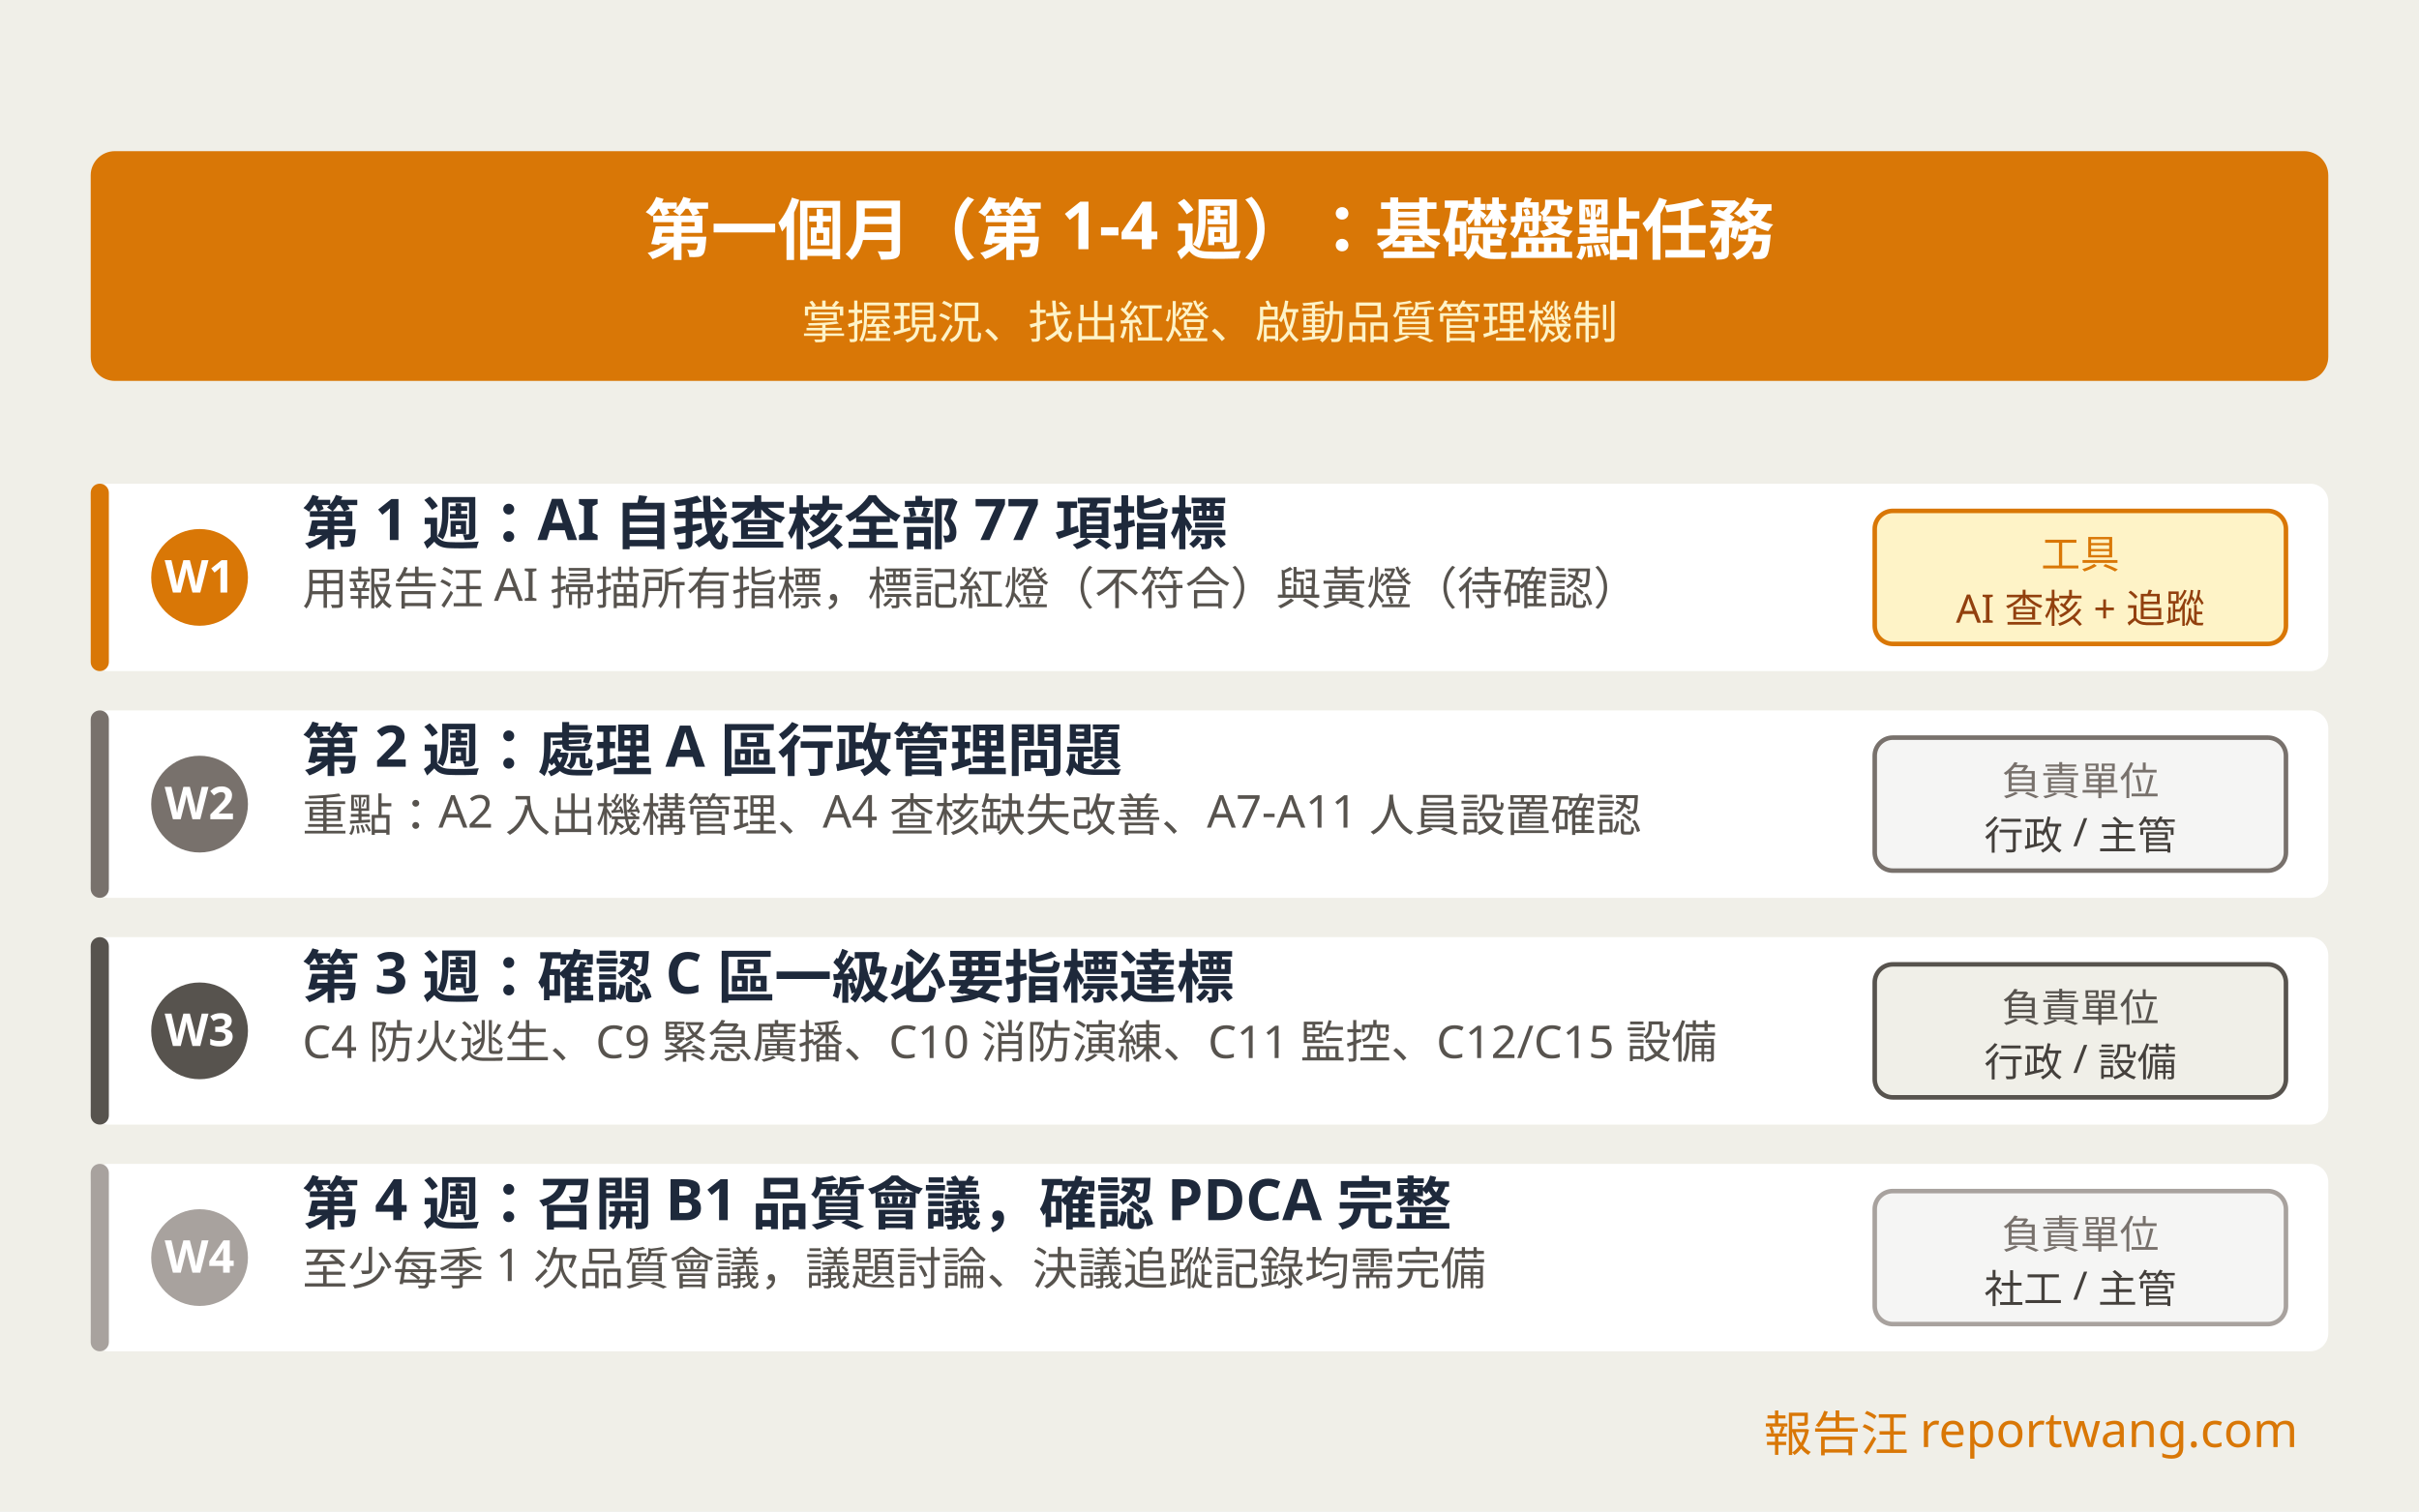
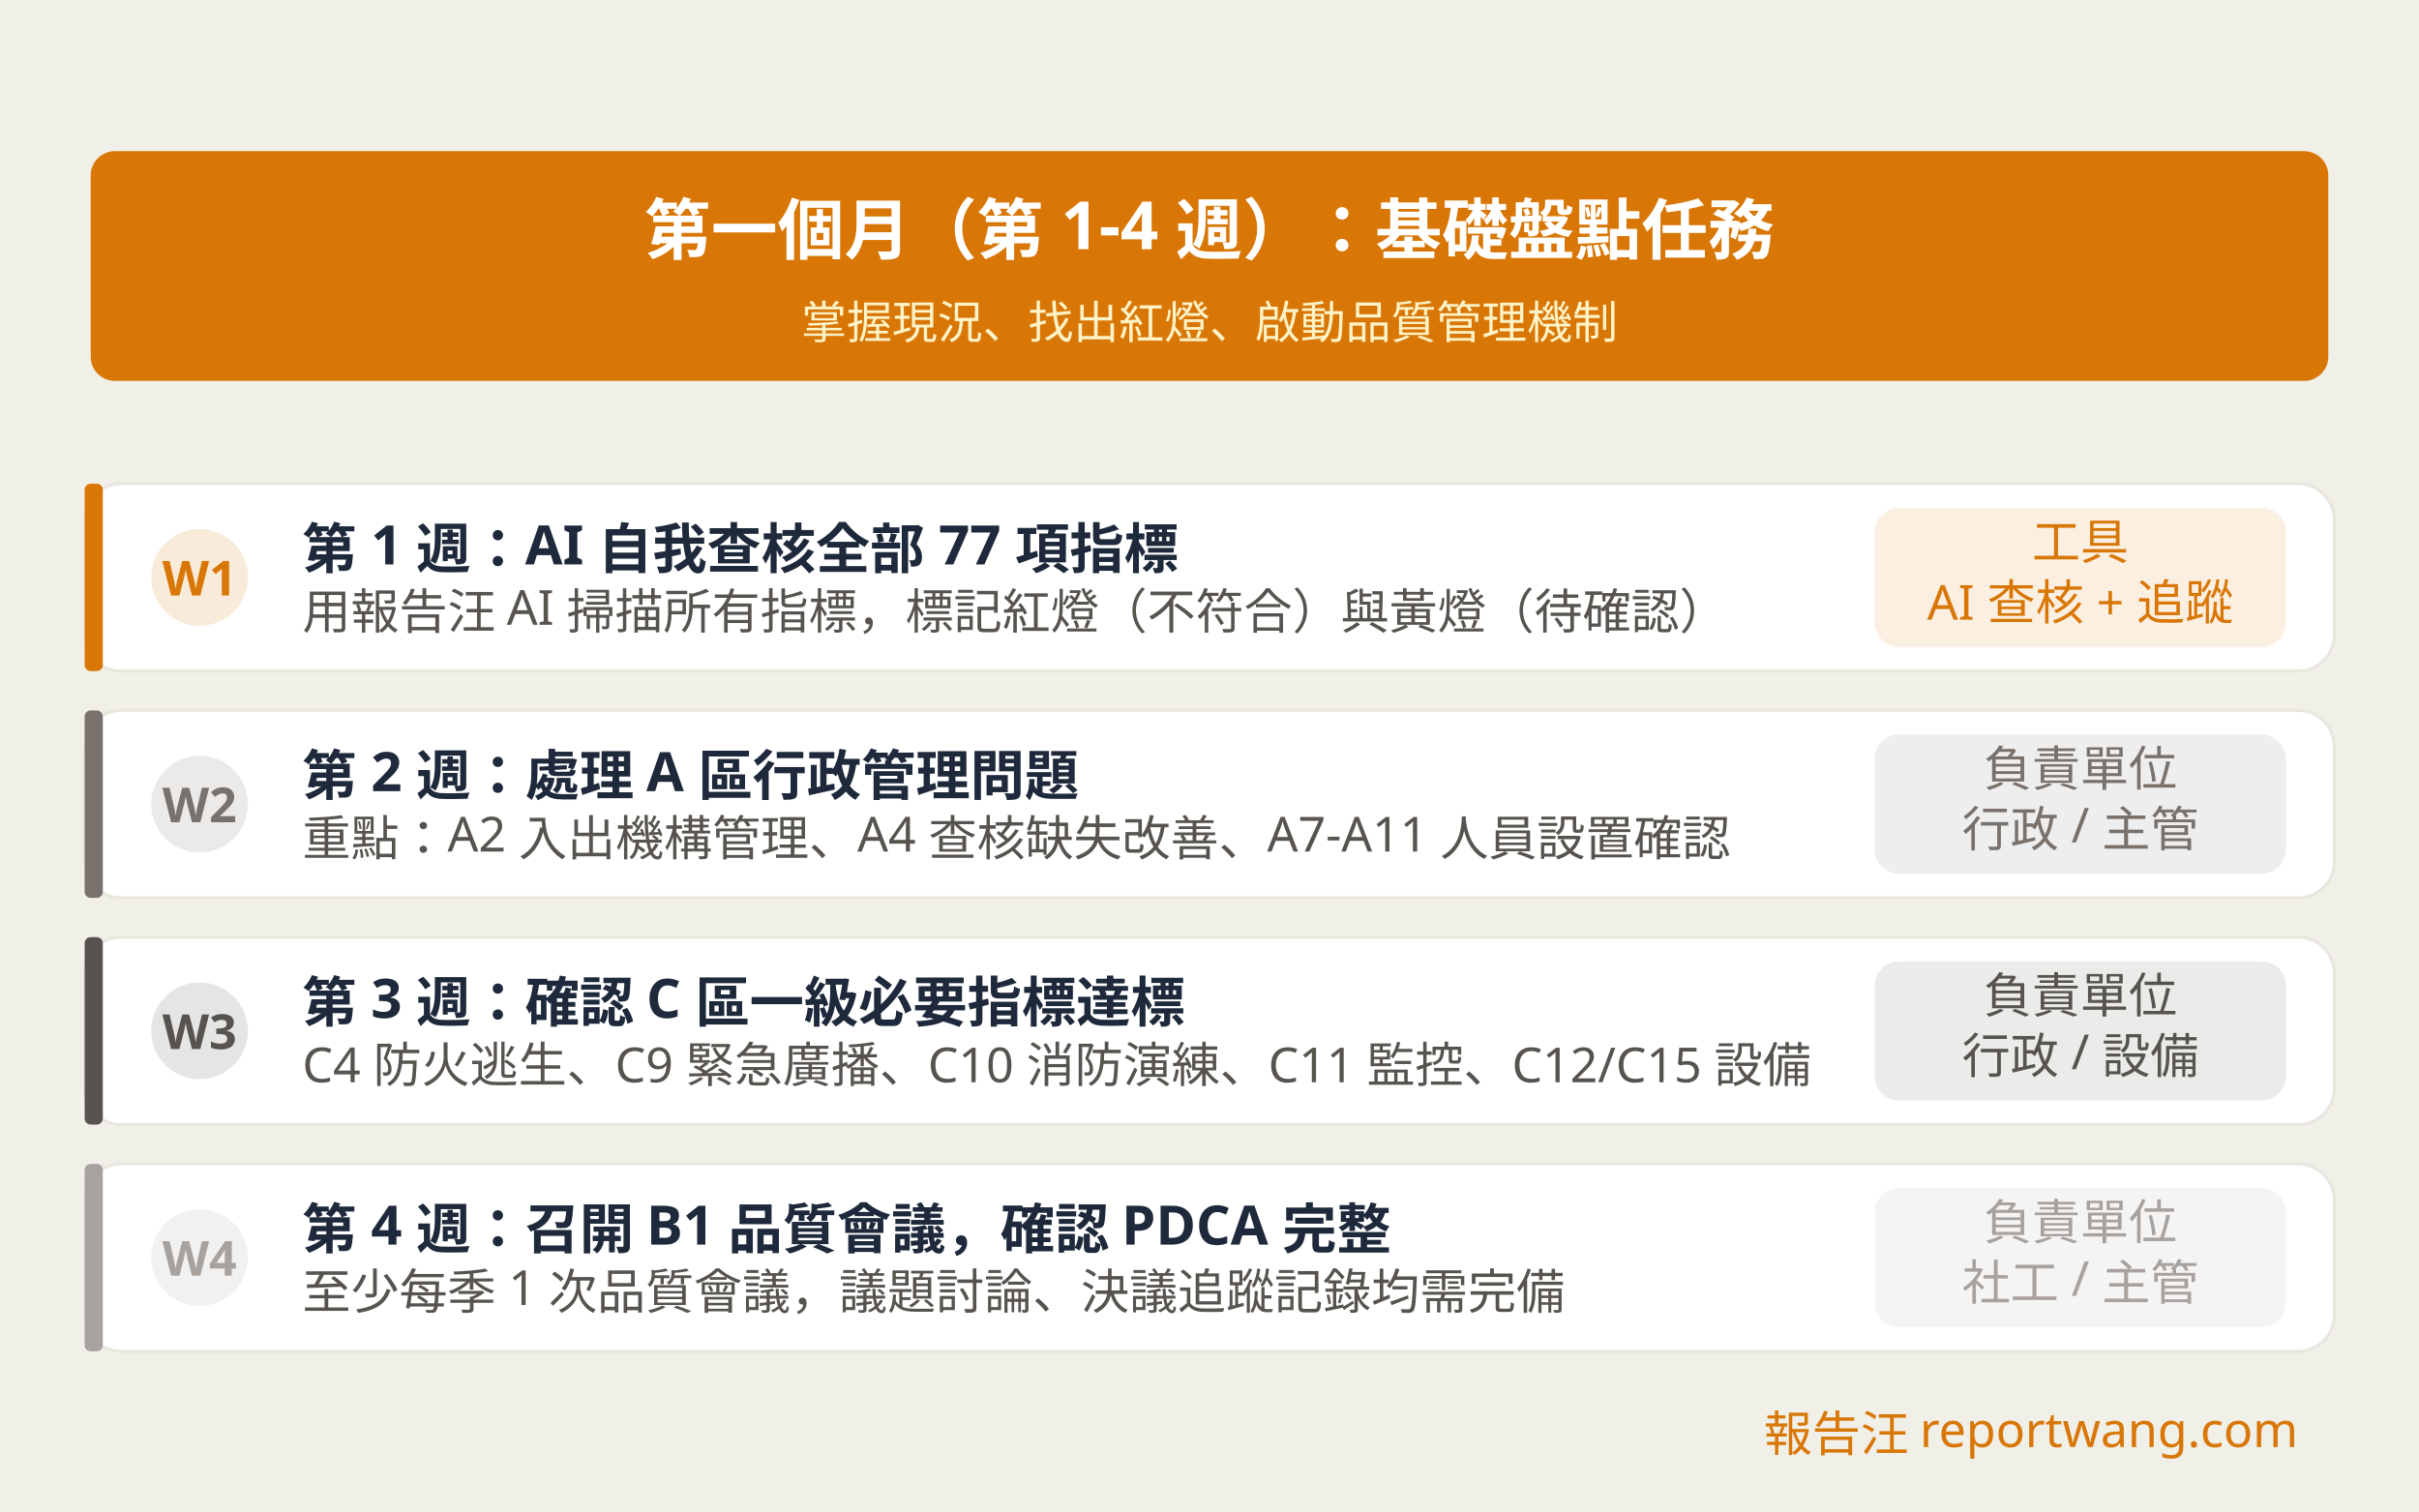
- <svg xmlns="http://www.w3.org/2000/svg" viewBox="0 0 800 500" width="800" height="500">
+ <svg xmlns="http://www.w3.org/2000/svg" viewBox="0 0 800 500" width="800" height="500" font-family="'Noto Sans TC', sans-serif">
  <rect width="800" height="500" fill="#f0efe8" />
  <rect x="30" y="50" width="740" height="76" rx="8" fill="#d97706" />
-   <text x="400" y="84" font-size="22" font-weight="700" fill="#ffffff" text-anchor="middle" font-family="sans-serif">第一個月（第 1-4 週）：基礎盤點任務</text>
-   <text x="400" y="112" font-size="15" fill="#fef3c7" text-anchor="middle" font-family="sans-serif">掌握現況、找出紅燈、啟動品質管理機制</text>
-   <rect x="30" y="160" width="740" height="62" rx="6" fill="#ffffff" />
-   <rect x="30" y="160" width="6" height="62" rx="3" fill="#d97706" />
-   <circle cx="66" cy="191" r="16" fill="#d97706" />
-   <text x="66" y="196" font-size="15" font-weight="700" fill="#ffffff" text-anchor="middle" font-family="sans-serif">W1</text>
-   <text x="100" y="180" font-size="19" font-weight="700" fill="#1e293b" font-family="sans-serif">第 1 週：AI 自我查核全部 77 項指標</text>
-   <text x="100" y="200" font-size="15" fill="#57534e" font-family="sans-serif">用報告汪 AI 掃描所有指標，標記紅燈（不符合）與黃燈（待確認）</text>
-   <rect x="620" y="169" width="136" height="44" rx="6" fill="#fef3c7" stroke="#d97706" stroke-width="1.5" />
-   <text x="688" y="188" font-size="13" fill="#d97706" text-anchor="middle" font-family="sans-serif">工具</text>
-   <text x="688" y="206" font-size="13" fill="#92400e" text-anchor="middle" font-family="sans-serif">AI 查核 + 追蹤</text>
-   <rect x="30" y="235" width="740" height="62" rx="6" fill="#ffffff" />
-   <rect x="30" y="235" width="6" height="62" rx="3" fill="#78716c" />
-   <circle cx="66" cy="266" r="16" fill="#78716c" />
-   <text x="66" y="271" font-size="15" font-weight="700" fill="#ffffff" text-anchor="middle" font-family="sans-serif">W2</text>
-   <text x="100" y="255" font-size="19" font-weight="700" fill="#1e293b" font-family="sans-serif">第 2 週：處理 A 區行政管理問題</text>
-   <text x="100" y="275" font-size="15" fill="#57534e" font-family="sans-serif">重點：A2 入出機構管理、A4 查核缺失改善、A7-A11 人員設置確認</text>
-   <rect x="620" y="244" width="136" height="44" rx="6" fill="#f5f5f4" stroke="#78716c" stroke-width="1.5" />
-   <text x="688" y="263" font-size="13" fill="#78716c" text-anchor="middle" font-family="sans-serif">負責單位</text>
-   <text x="688" y="281" font-size="13" fill="#44403c" text-anchor="middle" font-family="sans-serif">行政 / 主管</text>
-   <rect x="30" y="310" width="740" height="62" rx="6" fill="#ffffff" />
-   <rect x="30" y="310" width="6" height="62" rx="3" fill="#57534e" />
-   <circle cx="66" cy="341" r="16" fill="#57534e" />
-   <text x="66" y="346" font-size="15" font-weight="700" fill="#ffffff" text-anchor="middle" font-family="sans-serif">W3</text>
-   <text x="100" y="330" font-size="19" font-weight="700" fill="#1e293b" font-family="sans-serif">第 3 週：確認 C 區一級必要指標達標</text>
-   <text x="100" y="350" font-size="15" fill="#57534e" font-family="sans-serif">C4 防火逃生、C9 緊急廣播、C10 消防演練、C11 監控、C12/C15 設備</text>
-   <rect x="620" y="319" width="136" height="44" rx="6" fill="#f0efe8" stroke="#57534e" stroke-width="1.5" />
-   <text x="688" y="338" font-size="13" fill="#57534e" text-anchor="middle" font-family="sans-serif">負責單位</text>
-   <text x="688" y="356" font-size="13" fill="#44403c" text-anchor="middle" font-family="sans-serif">行政 / 設備</text>
-   <rect x="30" y="385" width="740" height="62" rx="6" fill="#ffffff" />
-   <rect x="30" y="385" width="6" height="62" rx="3" fill="#a8a29e" />
-   <circle cx="66" cy="416" r="16" fill="#a8a29e" />
-   <text x="66" y="421" font-size="15" font-weight="700" fill="#ffffff" text-anchor="middle" font-family="sans-serif">W4</text>
-   <text x="100" y="405" font-size="19" font-weight="700" fill="#1e293b" font-family="sans-serif">第 4 週：召開 B1 品質會議，確認 PDCA 完整</text>
-   <text x="100" y="425" font-size="15" fill="#57534e" font-family="sans-serif">至少每季 1 次品質會議，議題討論、決議追蹤記錄均需完備</text>
-   <rect x="620" y="394" width="136" height="44" rx="6" fill="#f5f5f4" stroke="#a8a29e" stroke-width="1.5" />
-   <text x="688" y="413" font-size="13" fill="#78716c" text-anchor="middle" font-family="sans-serif">負責單位</text>
-   <text x="688" y="431" font-size="13" fill="#44403c" text-anchor="middle" font-family="sans-serif">社工 / 主管</text>
-   <text x="760" y="480" font-size="16" fill="#d97706" text-anchor="end" font-weight="400" font-family="sans-serif">報告汪 reportwang.com</text>
+   <text x="400" y="84" font-size="22" font-weight="700" fill="#ffffff" text-anchor="middle">第一個月（第 1-4 週）：基礎盤點任務</text>
+   <text x="400" y="112" font-size="15" fill="#fef3c7" text-anchor="middle">掌握現況、找出紅燈、啟動品質管理機制</text>
+   <rect x="28" y="160" width="744" height="62" rx="12" fill="white" stroke="#e8e6de" stroke-width="1" />
+   <rect x="28" y="160" width="6" height="62" rx="2" fill="#d97706" />
+   <circle cx="66" cy="191" r="16" fill="#d97706" opacity="0.15" />
+   <text x="66" y="197" font-size="16" font-weight="900" fill="#d97706" text-anchor="middle">W1</text>
+   <text x="100" y="188" font-size="18" font-weight="700" fill="#1e293b">第 1 週：AI 自我查核全部 77 項指標</text>
+   <text x="100" y="208" font-size="16" fill="#57534e">用報告汪 AI 掃描所有指標，標記紅燈（不符合）與黃燈（待確認）</text>
+   <rect x="620" y="168" width="136" height="46" rx="8" fill="#d97706" opacity="0.12" />
+   <text x="688" y="185" font-size="16" fill="#d97706" text-anchor="middle">工具</text>
+   <text x="688" y="205" font-size="16" fill="#d97706" text-anchor="middle">AI 查核 + 追蹤</text>
+   <rect x="28" y="235" width="744" height="62" rx="12" fill="white" stroke="#e8e6de" stroke-width="1" />
+   <rect x="28" y="235" width="6" height="62" rx="2" fill="#78716c" />
+   <circle cx="66" cy="266" r="16" fill="#78716c" opacity="0.15" />
+   <text x="66" y="272" font-size="16" font-weight="900" fill="#78716c" text-anchor="middle">W2</text>
+   <text x="100" y="263" font-size="18" font-weight="700" fill="#1e293b">第 2 週：處理 A 區行政管理問題</text>
+   <text x="100" y="283" font-size="16" fill="#57534e">重點：A2 入出機構管理、A4 查核缺失改善、A7-A11 人員設置確認</text>
+   <rect x="620" y="243" width="136" height="46" rx="8" fill="#78716c" opacity="0.12" />
+   <text x="688" y="260" font-size="16" fill="#78716c" text-anchor="middle">負責單位</text>
+   <text x="688" y="280" font-size="16" fill="#78716c" text-anchor="middle">行政 / 主管</text>
+   <rect x="28" y="310" width="744" height="62" rx="12" fill="white" stroke="#e8e6de" stroke-width="1" />
+   <rect x="28" y="310" width="6" height="62" rx="2" fill="#57534e" />
+   <circle cx="66" cy="341" r="16" fill="#57534e" opacity="0.15" />
+   <text x="66" y="347" font-size="16" font-weight="900" fill="#57534e" text-anchor="middle">W3</text>
+   <text x="100" y="338" font-size="18" font-weight="700" fill="#1e293b">第 3 週：確認 C 區一級必要指標達標</text>
+   <text x="100" y="358" font-size="16" fill="#57534e">C4 防火逃生、C9 緊急廣播、C10 消防演練、C11 監控、C12/C15 設備</text>
+   <rect x="620" y="318" width="136" height="46" rx="8" fill="#57534e" opacity="0.12" />
+   <text x="688" y="335" font-size="16" fill="#57534e" text-anchor="middle">負責單位</text>
+   <text x="688" y="355" font-size="16" fill="#57534e" text-anchor="middle">行政 / 設備</text>
+   <rect x="28" y="385" width="744" height="62" rx="12" fill="white" stroke="#e8e6de" stroke-width="1" />
+   <rect x="28" y="385" width="6" height="62" rx="2" fill="#a8a29e" />
+   <circle cx="66" cy="416" r="16" fill="#a8a29e" opacity="0.15" />
+   <text x="66" y="422" font-size="16" font-weight="900" fill="#a8a29e" text-anchor="middle">W4</text>
+   <text x="100" y="413" font-size="18" font-weight="700" fill="#1e293b">第 4 週：召開 B1 品質會議，確認 PDCA 完整</text>
+   <text x="100" y="433" font-size="16" fill="#57534e">至少每季 1 次品質會議，議題討論、決議追蹤記錄均需完備</text>
+   <rect x="620" y="393" width="136" height="46" rx="8" fill="#a8a29e" opacity="0.12" />
+   <text x="688" y="410" font-size="16" fill="#a8a29e" text-anchor="middle">負責單位</text>
+   <text x="688" y="430" font-size="16" fill="#a8a29e" text-anchor="middle">社工 / 主管</text>
+   <text x="760" y="480" font-size="16" fill="#d97706" text-anchor="end" font-weight="400">報告汪 reportwang.com</text>
</svg>
